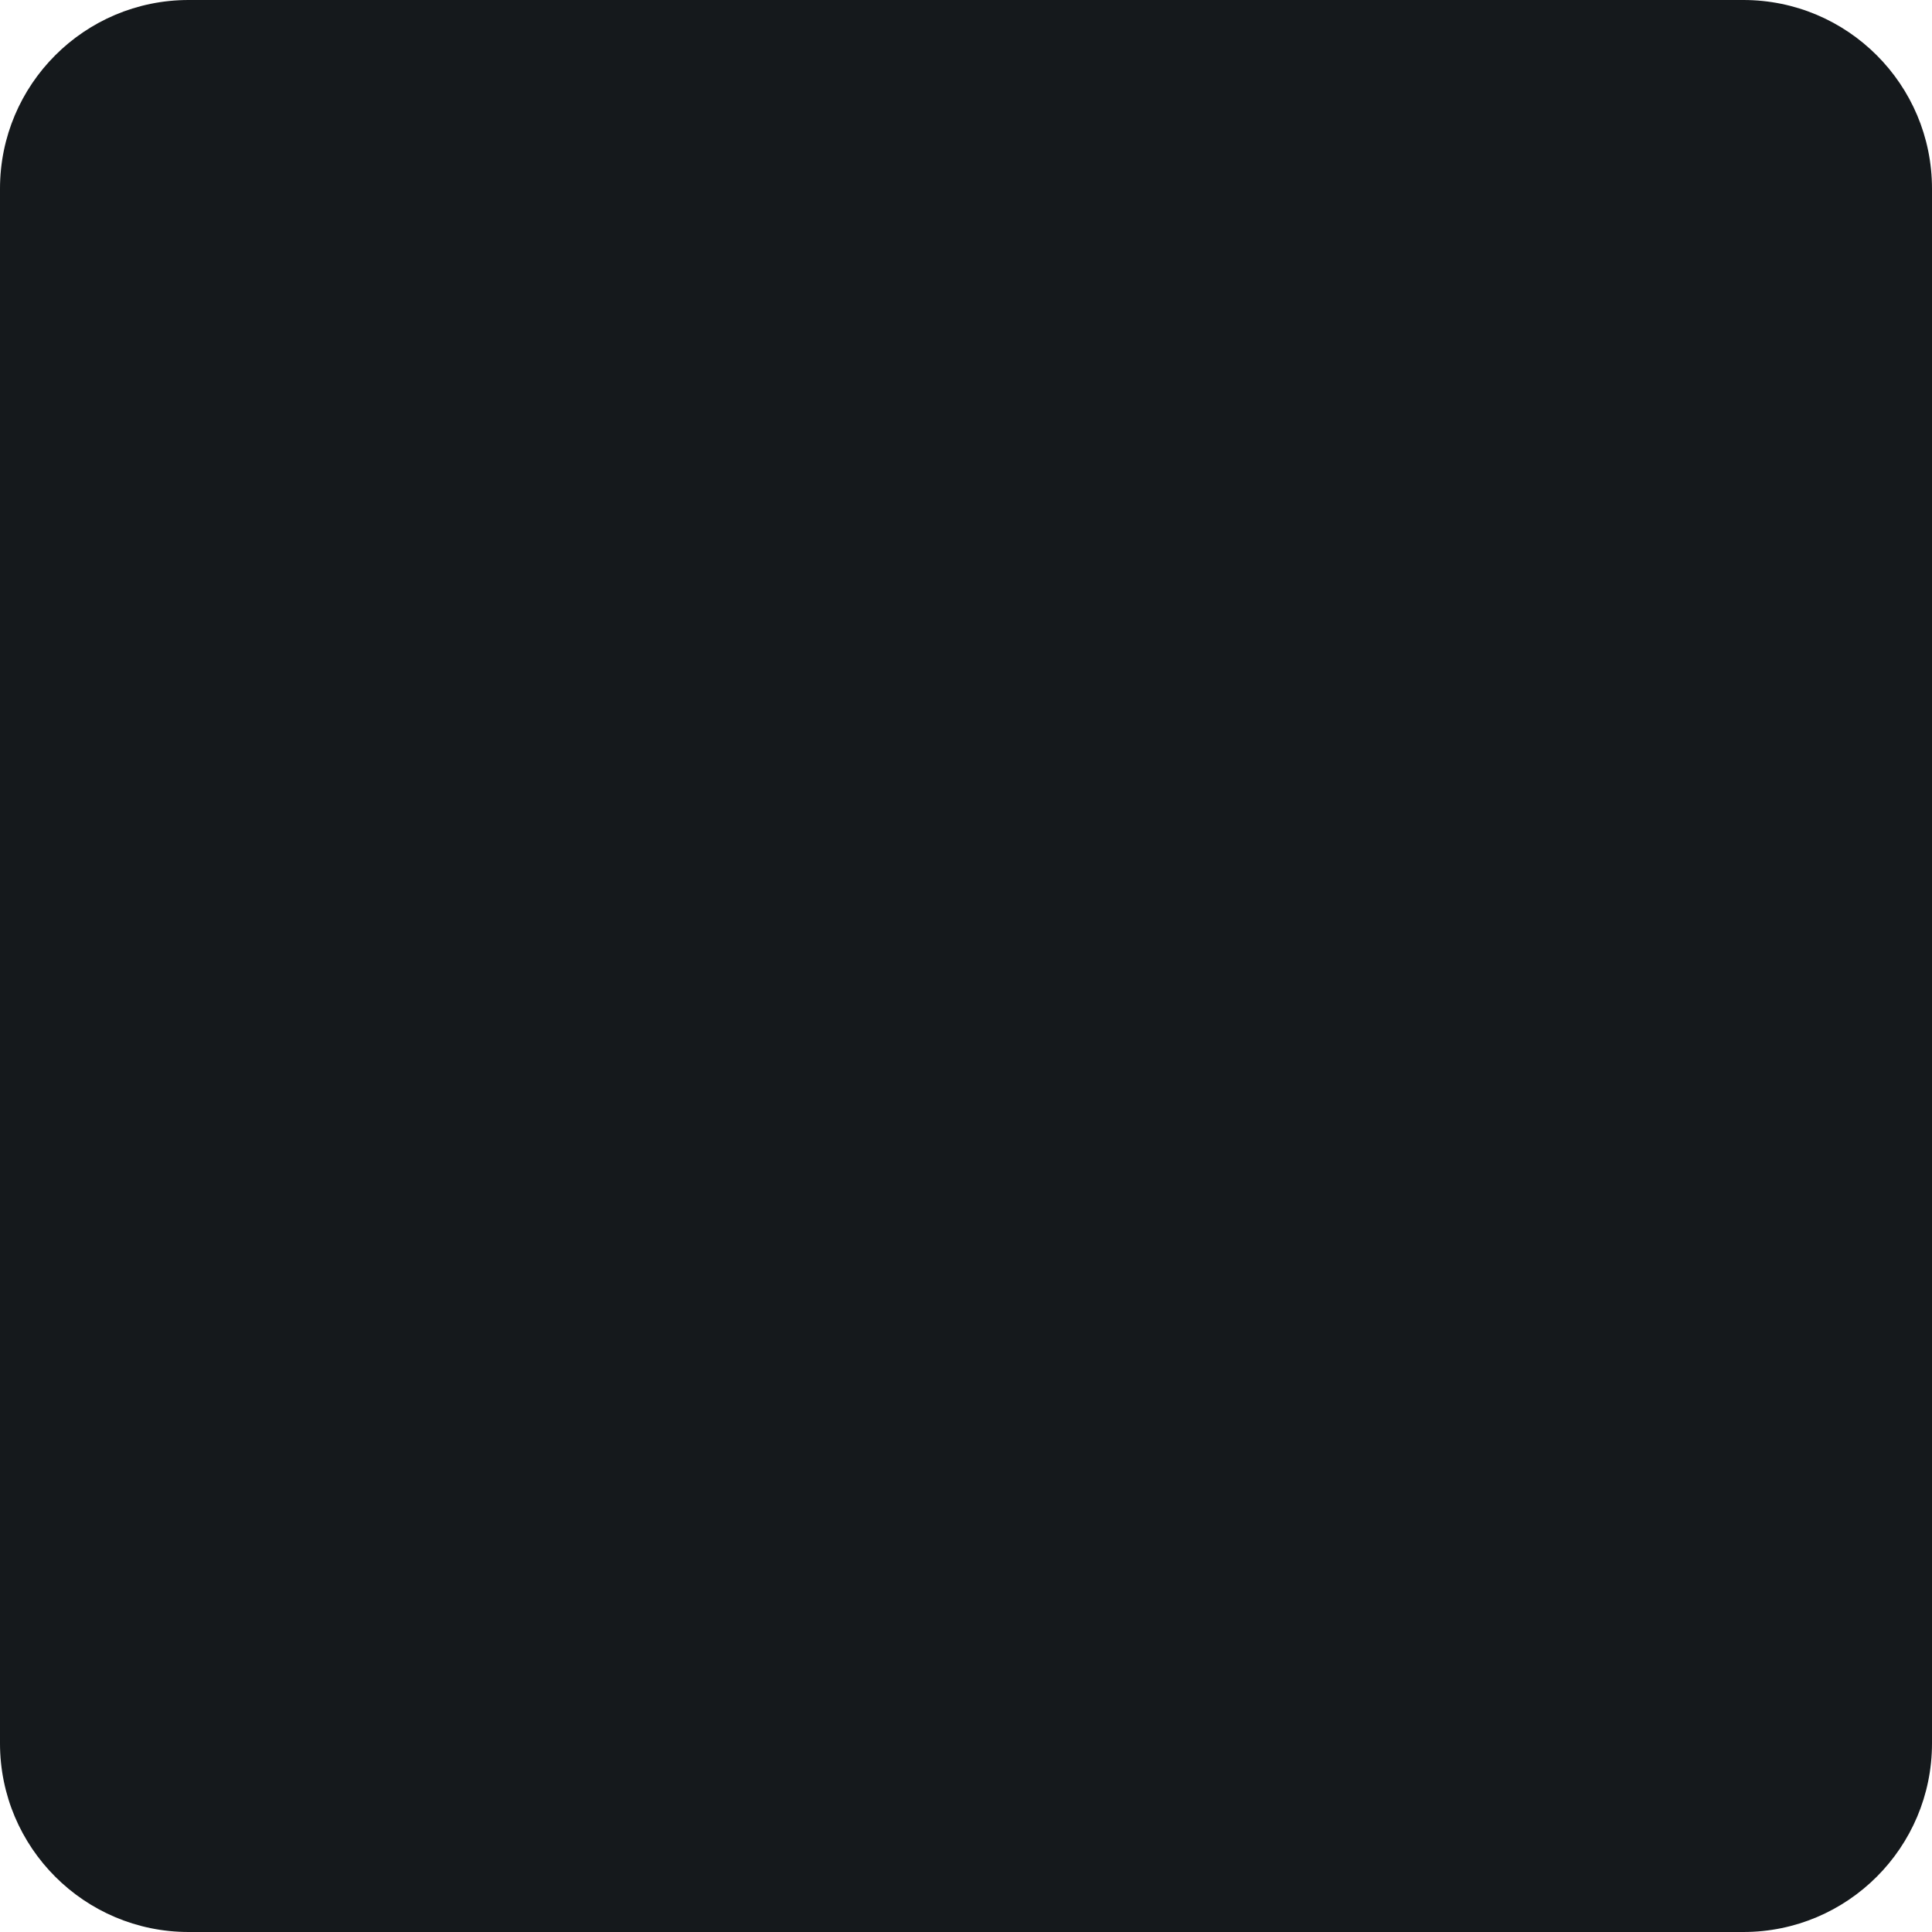
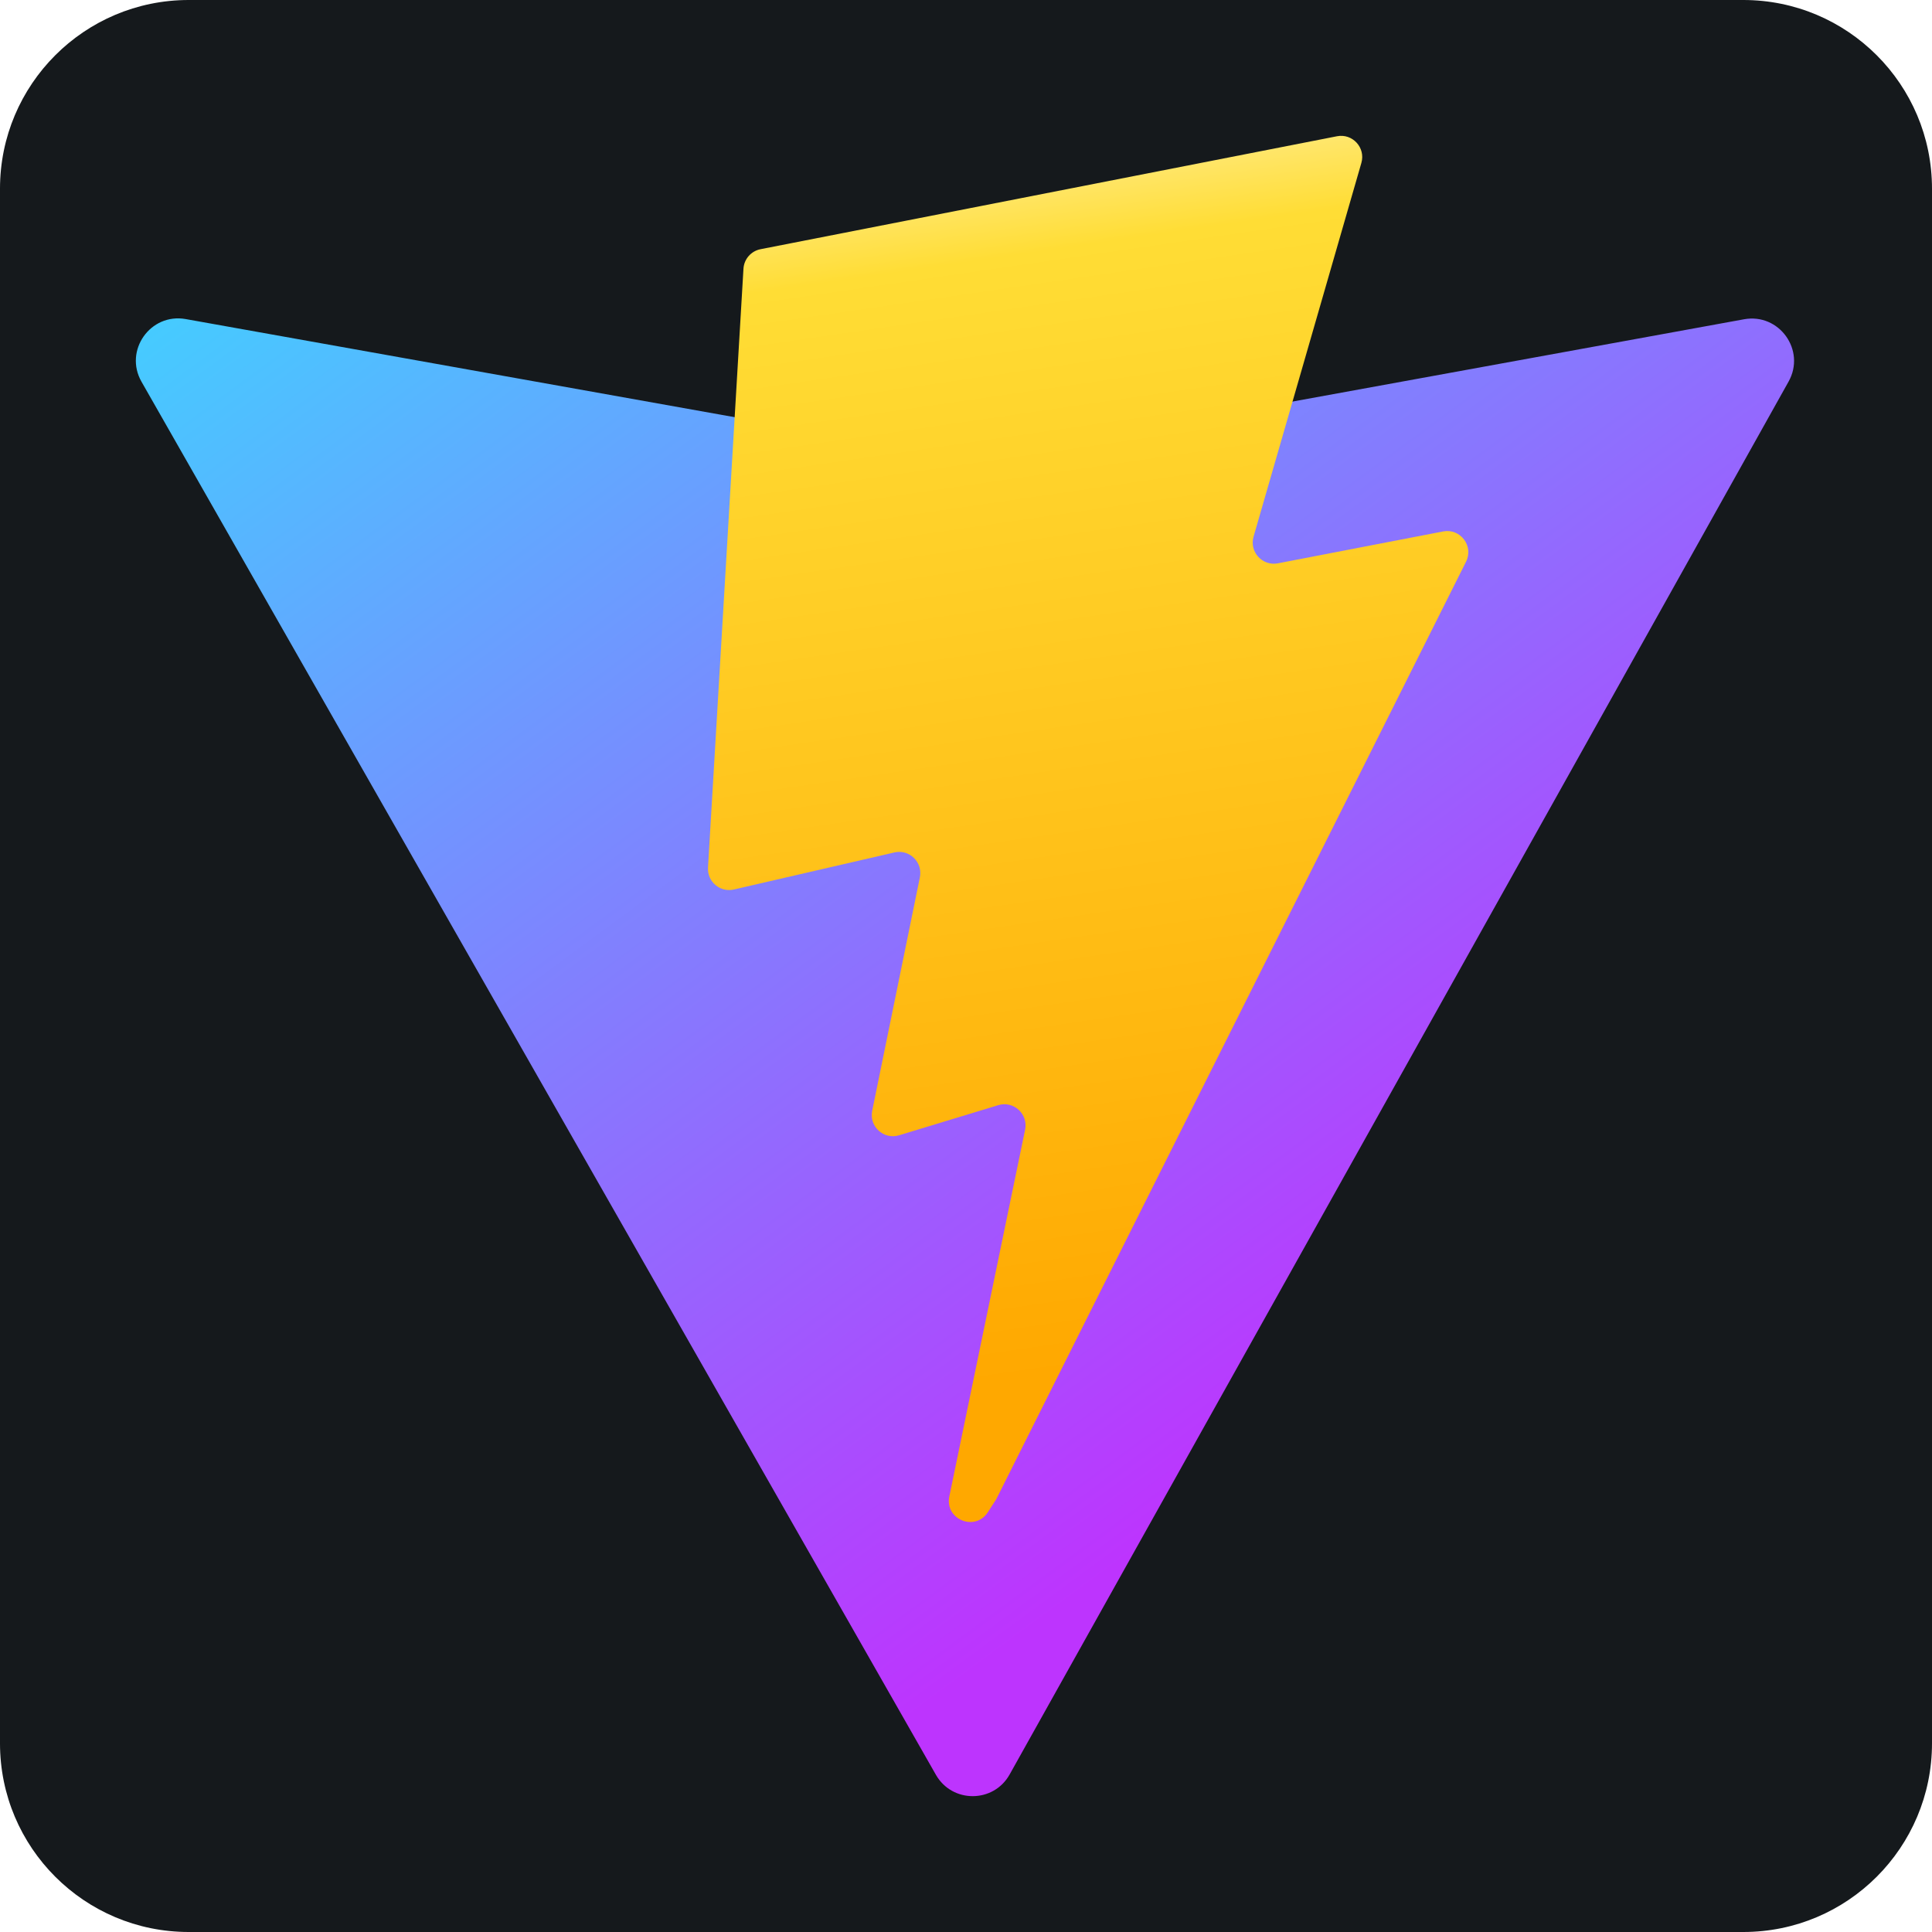
<svg xmlns="http://www.w3.org/2000/svg" width="256" height="256" viewBox="0 0 256 256" fill="none" id="vite">
  <style>
        #vite {
        rect {fill: #15191C}

        @media (prefers-color-scheme: light) {
        rect {fill: #F4F2ED}
        }
        }
    </style>
  <rect width="256" height="256" rx="25" fill="#15191C" />
-   <path d="M203.957 72.229L132.153 200.627C130.671 203.278 126.862 203.294 125.357 200.656L52.129 72.242C50.49 69.367 52.948 65.885 56.206 66.467L128.087 79.315C128.546 79.397 129.015 79.396 129.474 79.313L199.851 66.485C203.098 65.893 205.568 69.349 203.957 72.229Z" fill="url(#icon_0_linearGradient1)" />
-   <path d="M162.328 49.614L109.191 60.026C108.317 60.197 107.671 60.938 107.618 61.826L104.349 117.031C104.272 118.332 105.467 119.341 106.736 119.048L121.53 115.634C122.914 115.315 124.165 116.534 123.88 117.926L119.485 139.449C119.189 140.897 120.549 142.136 121.964 141.706L131.101 138.93C132.518 138.5 133.879 139.742 133.579 141.192L126.594 175C126.157 177.115 128.97 178.268 130.143 176.455L130.927 175.244L174.226 88.833C174.951 87.386 173.701 85.736 172.112 86.043L156.884 88.982C155.452 89.258 154.235 87.925 154.639 86.525L164.578 52.07C164.982 50.668 163.76 49.334 162.328 49.614Z" fill="url(#icon_0_linearGradient2)" />
+   <path d="M236.996 50.562L133.781 235.128C131.65 238.939 126.175 238.961 124.012 235.169L18.75 50.58C16.394 46.447 19.928 41.442 24.61 42.279L127.936 60.748C128.595 60.865 129.27 60.864 129.929 60.744L231.094 42.305C235.761 41.454 239.312 46.421 236.996 50.562Z" fill="url(#paint0_linear_41_89)" />
+   <path d="M177.156 18.054L100.774 33.021C99.518 33.267 98.589 34.331 98.513 35.608L93.814 114.963C93.704 116.832 95.42 118.283 97.245 117.862L118.51 112.954C120.5 112.495 122.298 114.248 121.889 116.249L115.571 147.187C115.146 149.269 117.101 151.05 119.134 150.432L132.269 146.442C134.305 145.823 136.262 147.609 135.831 149.693L125.791 198.29C125.162 201.33 129.206 202.988 130.892 200.382L132.018 198.641L194.259 74.429C195.301 72.349 193.504 69.978 191.22 70.419L169.33 74.643C167.273 75.04 165.523 73.124 166.103 71.112L180.39 21.584C180.971 19.568 179.215 17.651 177.156 18.054Z" fill="url(#paint1_linear_41_89)" />
+   <defs>
+     <linearGradient id="paint0_linear_41_89" x1="16.18" y1="35.682" x2="144.64" y2="210.14" gradientUnits="userSpaceOnUse">
+       <stop stop-color="#41D1FF" />
+       <stop offset="1" stop-color="#BD34FE" />
+     </linearGradient>
+     <linearGradient id="paint1_linear_41_89" x1="122.006" y1="22.118" x2="145.243" y2="181.526" gradientUnits="userSpaceOnUse">
+       <stop stop-color="#FFEA83" />
+       <stop offset="0.083" stop-color="#FFDD35" />
+       <stop offset="1" stop-color="#FFA800" />
+     </linearGradient>
+   </defs>
</svg>
